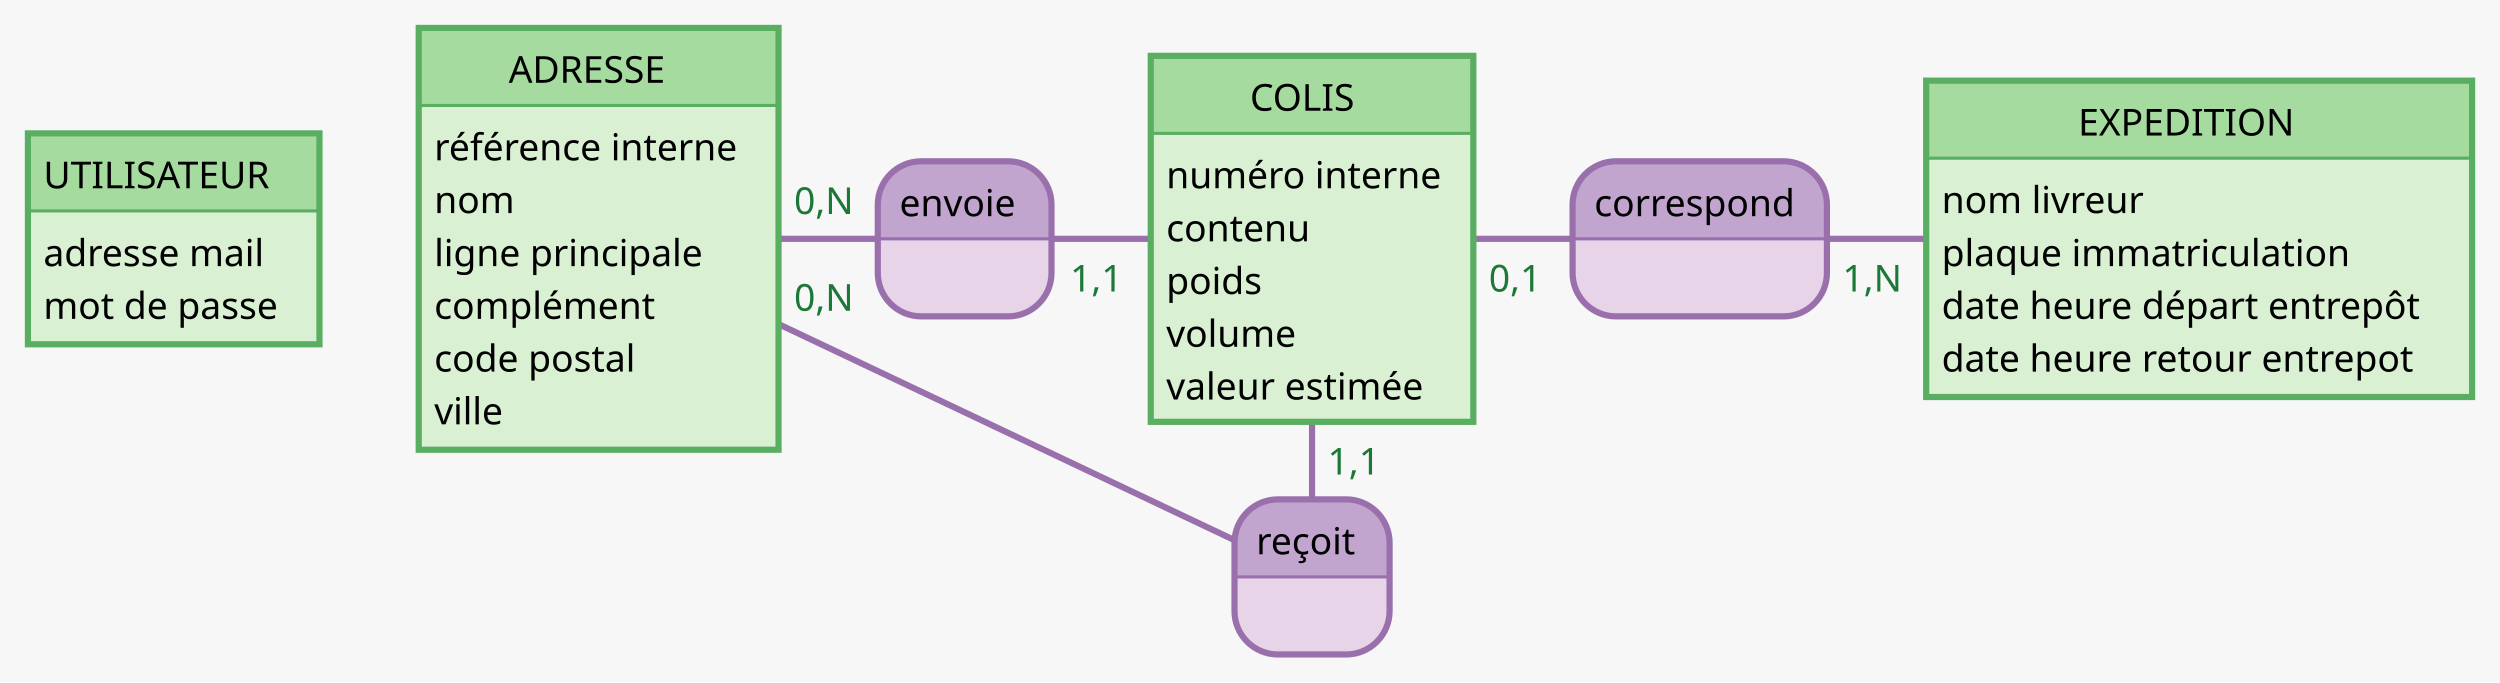
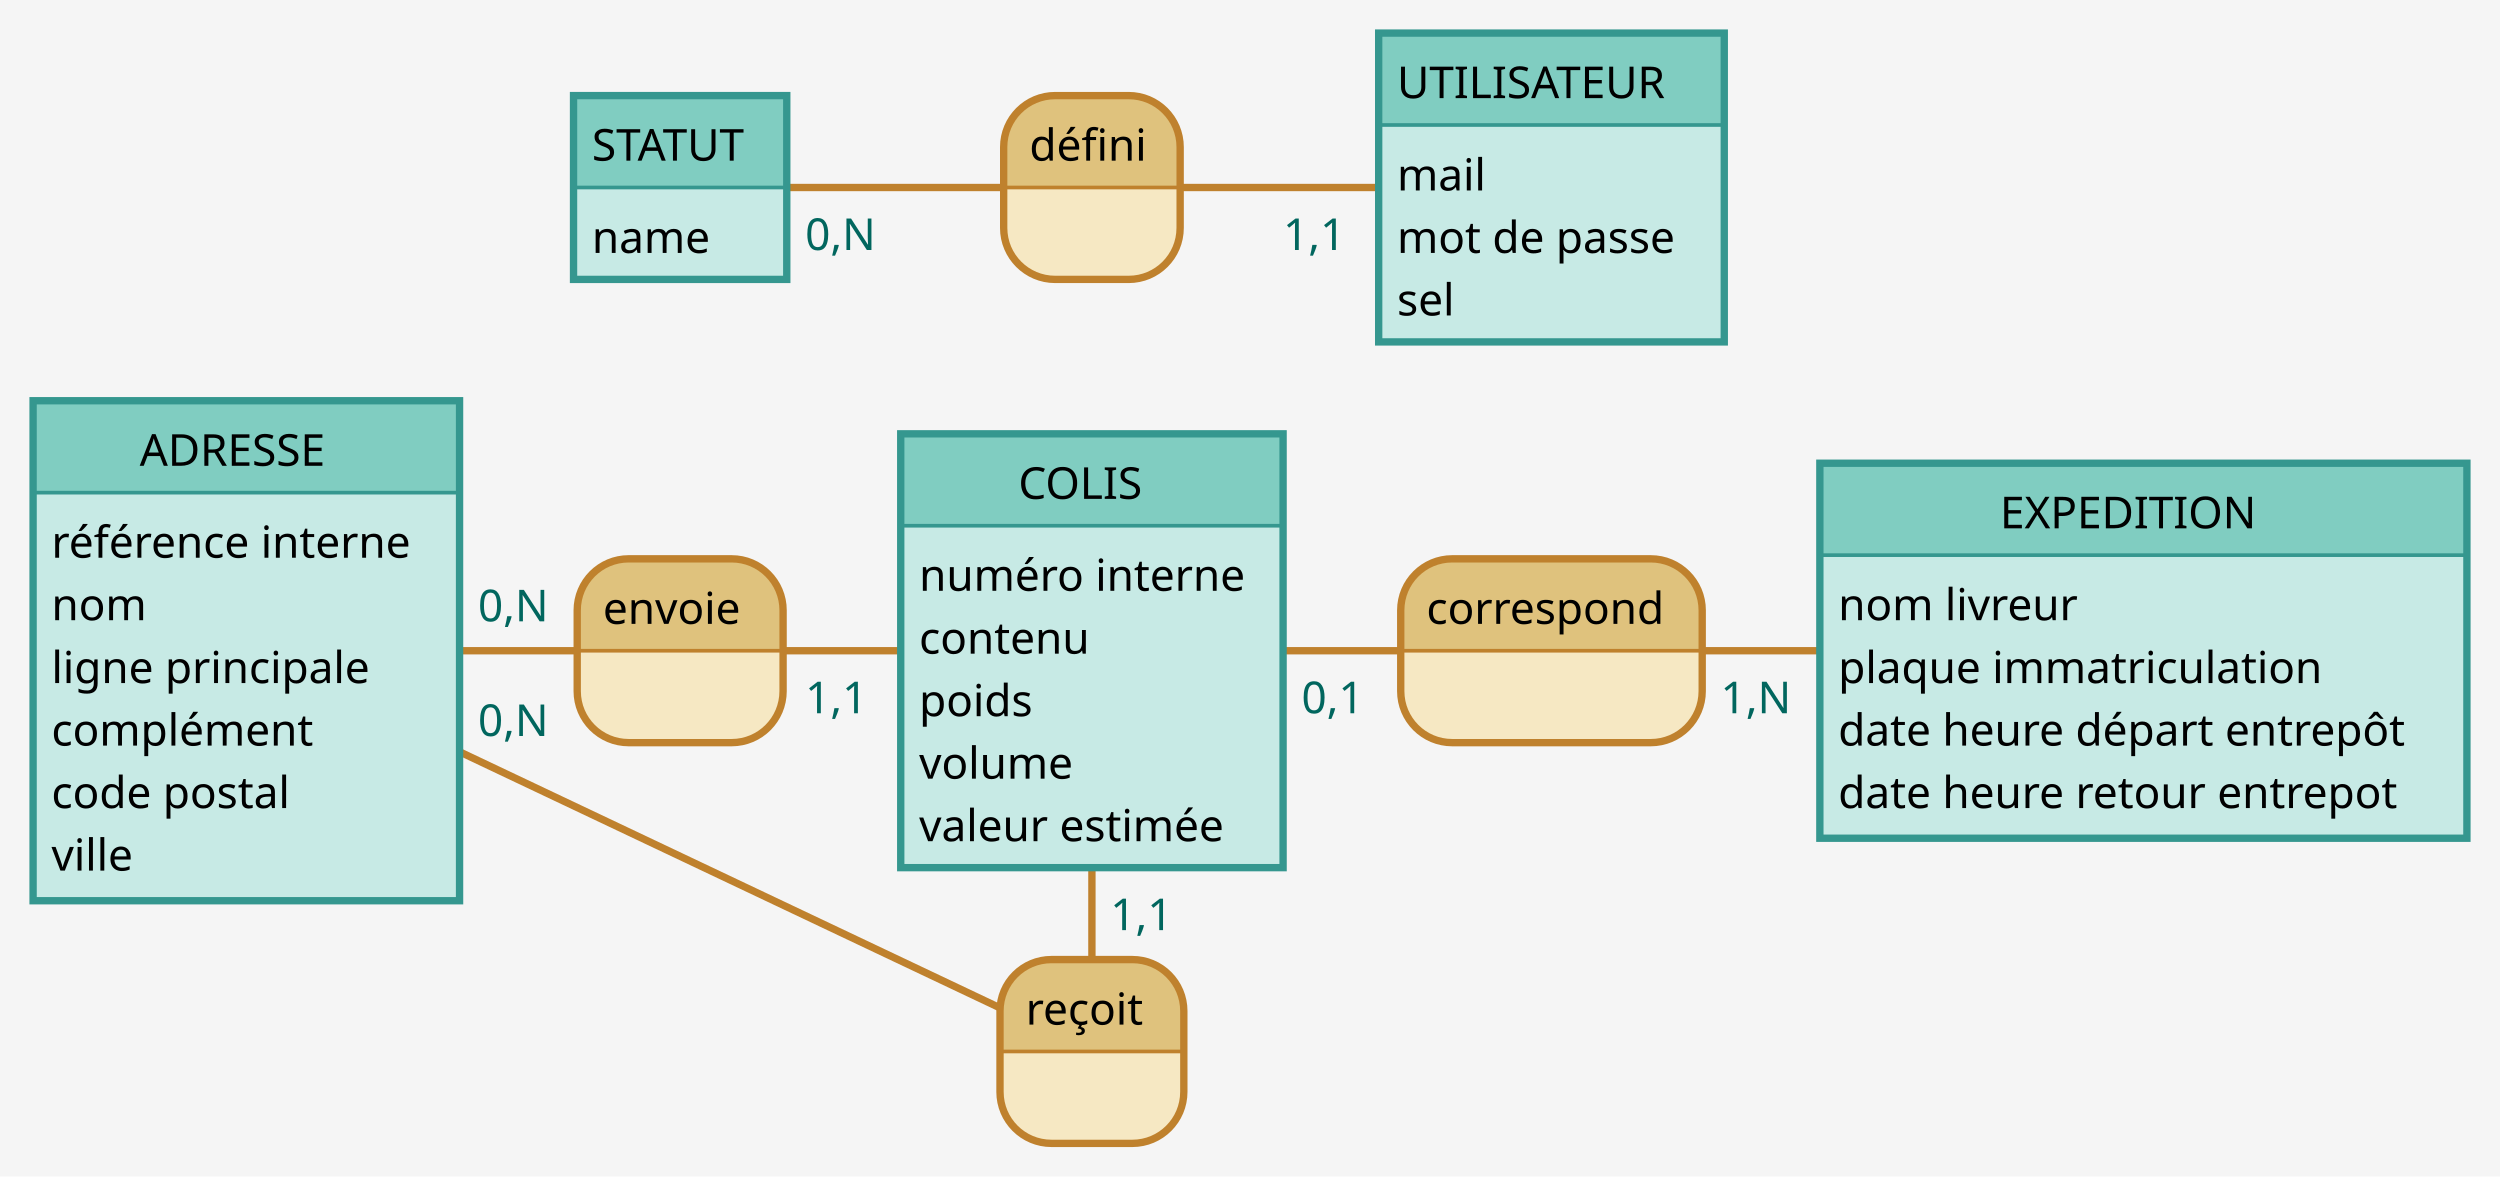
- <svg xmlns="http://www.w3.org/2000/svg" width="806" height="220" view_box="0 0 806 220">\n\n<rect id="frame" x="0" y="0" width="806" height="220" fill="#f7f7f7" stroke="none" stroke-width="0" />
-   <line x1="193" y1="77" x2="311" y2="77" stroke="#9970ab" stroke-width="2" />
-   <text x="256" y="69.0" fill="#1b7837" font-family="Verdana" font-size="12">0,N</text>
-   <line x1="423" y1="77" x2="311" y2="77" stroke="#9970ab" stroke-width="2" />
-   <text x="345" y="94.0" fill="#1b7837" font-family="Verdana" font-size="12">1,1</text>
+ <svg xmlns="http://www.w3.org/2000/svg" width="680" height="320" view_box="0 0 680 320">\n\n<rect id="frame" x="0" y="0" width="680" height="320" fill="#f5f5f5" stroke="none" stroke-width="0" />
+   <line x1="67" y1="177" x2="185" y2="177" stroke="#bf812d" stroke-width="2" />
+   <text x="130" y="169.0" fill="#01665e" font-family="Verdana" font-size="12">0,N</text>
+   <line x1="297" y1="177" x2="185" y2="177" stroke="#bf812d" stroke-width="2" />
+   <text x="219" y="194.0" fill="#01665e" font-family="Verdana" font-size="12">1,1</text>
  <g id="association-envoie">
-     <path d="M 325 52 a 14 14 90 0 1 14 14 V 77 h -56 V 66 a 14 14 90 0 1 14 -14" fill="#c2a5cf" stroke="#c2a5cf" stroke-width="0" />
-     <path d="M 339 77.0 v 11 a 14 14 90 0 1 -14 14 H 297 a 14 14 90 0 1 -14 -14 V 77.0 H 56" fill="#e7d4e8" stroke="#e7d4e8" stroke-width="0" />
-     <rect x="283" y="52" width="56" height="50" fill="none" rx="14" stroke="#9970ab" stroke-width="2" />
-     <line x1="283" y1="77" x2="339" y2="77" stroke="#9970ab" stroke-width="1" />
-     <text x="290" y="69.7" fill="#000000" font-family="Verdana" font-size="12">envoie</text>
+     <path d="M 199 152 a 14 14 90 0 1 14 14 V 177 h -56 V 166 a 14 14 90 0 1 14 -14" fill="#dfc27d" stroke="#dfc27d" stroke-width="0" />
+     <path d="M 213 177.0 v 11 a 14 14 90 0 1 -14 14 H 171 a 14 14 90 0 1 -14 -14 V 177.0 H 56" fill="#f6e8c3" stroke="#f6e8c3" stroke-width="0" />
+     <rect x="157" y="152" width="56" height="50" fill="none" rx="14" stroke="#bf812d" stroke-width="2" />
+     <line x1="157" y1="177" x2="213" y2="177" stroke="#bf812d" stroke-width="1" />
+     <text x="164" y="169.7" fill="#000000" font-family="Verdana" font-size="12">envoie</text>
  </g>
-   <line x1="193" y1="77" x2="423" y2="186" stroke="#9970ab" stroke-width="2" />
-   <text x="256" y="100.196" fill="#1b7837" font-family="Verdana" font-size="12">0,N</text>
-   <line x1="423" y1="77" x2="423" y2="186" stroke="#9970ab" stroke-width="2" />
-   <text x="428.0" y="153" fill="#1b7837" font-family="Verdana" font-size="12">1,1</text>
+   <line x1="67" y1="177" x2="297" y2="286" stroke="#bf812d" stroke-width="2" />
+   <text x="130" y="200.196" fill="#01665e" font-family="Verdana" font-size="12">0,N</text>
+   <line x1="297" y1="177" x2="297" y2="286" stroke="#bf812d" stroke-width="2" />
+   <text x="302.0" y="253" fill="#01665e" font-family="Verdana" font-size="12">1,1</text>
  <g id="association-reçoit">
-     <path d="M 434 161 a 14 14 90 0 1 14 14 V 186 h -50 V 175 a 14 14 90 0 1 14 -14" fill="#c2a5cf" stroke="#c2a5cf" stroke-width="0" />
-     <path d="M 448 186.0 v 11 a 14 14 90 0 1 -14 14 H 412 a 14 14 90 0 1 -14 -14 V 186.0 H 50" fill="#e7d4e8" stroke="#e7d4e8" stroke-width="0" />
-     <rect x="398" y="161" width="50" height="50" fill="none" rx="14" stroke="#9970ab" stroke-width="2" />
-     <line x1="398" y1="186" x2="448" y2="186" stroke="#9970ab" stroke-width="1" />
-     <text x="405" y="178.7" fill="#000000" font-family="Verdana" font-size="12">reçoit</text>
+     <path d="M 308 261 a 14 14 90 0 1 14 14 V 286 h -50 V 275 a 14 14 90 0 1 14 -14" fill="#dfc27d" stroke="#dfc27d" stroke-width="0" />
+     <path d="M 322 286.0 v 11 a 14 14 90 0 1 -14 14 H 286 a 14 14 90 0 1 -14 -14 V 286.0 H 50" fill="#f6e8c3" stroke="#f6e8c3" stroke-width="0" />
+     <rect x="272" y="261" width="50" height="50" fill="none" rx="14" stroke="#bf812d" stroke-width="2" />
+     <line x1="272" y1="286" x2="322" y2="286" stroke="#bf812d" stroke-width="1" />
+     <text x="279" y="278.7" fill="#000000" font-family="Verdana" font-size="12">reçoit</text>
  </g>
-   <line x1="423" y1="77" x2="548" y2="77" stroke="#9970ab" stroke-width="2" />
-   <text x="480" y="94.0" fill="#1b7837" font-family="Verdana" font-size="12">0,1</text>
-   <line x1="709" y1="77" x2="548" y2="77" stroke="#9970ab" stroke-width="2" />
-   <text x="594" y="94.0" fill="#1b7837" font-family="Verdana" font-size="12">1,N</text>
+   <line x1="297" y1="177" x2="422" y2="177" stroke="#bf812d" stroke-width="2" />
+   <text x="354" y="194.0" fill="#01665e" font-family="Verdana" font-size="12">0,1</text>
+   <line x1="583" y1="177" x2="422" y2="177" stroke="#bf812d" stroke-width="2" />
+   <text x="468" y="194.0" fill="#01665e" font-family="Verdana" font-size="12">1,N</text>
  <g id="association-correspond">
-     <path d="M 575 52 a 14 14 90 0 1 14 14 V 77 h -82 V 66 a 14 14 90 0 1 14 -14" fill="#c2a5cf" stroke="#c2a5cf" stroke-width="0" />
-     <path d="M 589 77.0 v 11 a 14 14 90 0 1 -14 14 H 521 a 14 14 90 0 1 -14 -14 V 77.0 H 82" fill="#e7d4e8" stroke="#e7d4e8" stroke-width="0" />
-     <rect x="507" y="52" width="82" height="50" fill="none" rx="14" stroke="#9970ab" stroke-width="2" />
-     <line x1="507" y1="77" x2="589" y2="77" stroke="#9970ab" stroke-width="1" />
-     <text x="514" y="69.7" fill="#000000" font-family="Verdana" font-size="12">correspond</text>
+     <path d="M 449 152 a 14 14 90 0 1 14 14 V 177 h -82 V 166 a 14 14 90 0 1 14 -14" fill="#dfc27d" stroke="#dfc27d" stroke-width="0" />
+     <path d="M 463 177.0 v 11 a 14 14 90 0 1 -14 14 H 395 a 14 14 90 0 1 -14 -14 V 177.0 H 82" fill="#f6e8c3" stroke="#f6e8c3" stroke-width="0" />
+     <rect x="381" y="152" width="82" height="50" fill="none" rx="14" stroke="#bf812d" stroke-width="2" />
+     <line x1="381" y1="177" x2="463" y2="177" stroke="#bf812d" stroke-width="1" />
+     <text x="388" y="169.7" fill="#000000" font-family="Verdana" font-size="12">correspond</text>
+   </g>
+   <line x1="185" y1="51" x2="297" y2="51" stroke="#bf812d" stroke-width="2" />
+   <text x="219" y="68.0" fill="#01665e" font-family="Verdana" font-size="12">0,N</text>
+   <line x1="422" y1="51" x2="297" y2="51" stroke="#bf812d" stroke-width="2" />
+   <text x="349" y="68.0" fill="#01665e" font-family="Verdana" font-size="12">1,1</text>
+   <g id="association-défini">
+     <path d="M 307 26 a 14 14 90 0 1 14 14 V 51 h -48 V 40 a 14 14 90 0 1 14 -14" fill="#dfc27d" stroke="#dfc27d" stroke-width="0" />
+     <path d="M 321 51.0 v 11 a 14 14 90 0 1 -14 14 H 287 a 14 14 90 0 1 -14 -14 V 51.0 H 48" fill="#f6e8c3" stroke="#f6e8c3" stroke-width="0" />
+     <rect x="273" y="26" width="48" height="50" fill="none" rx="14" stroke="#bf812d" stroke-width="2" />
+     <line x1="273" y1="51" x2="321" y2="51" stroke="#bf812d" stroke-width="1" />
+     <text x="280" y="43.7" fill="#000000" font-family="Verdana" font-size="12">défini</text>
  </g>
  <g id="entity-UTILISATEUR">
    <g id="frame-UTILISATEUR">
-       <rect x="9" y="43" width="94" height="25" fill="#a6dba0" stroke="#a6dba0" stroke-width="0" />
-       <rect x="9" y="68.0" width="94" height="43" fill="#d9f0d3" stroke="#d9f0d3" stroke-width="0" />
-       <rect x="9" y="43" width="94" height="68" fill="none" stroke="#5aae61" stroke-width="2" />
-       <line x1="9" y1="68" x2="103" y2="68" stroke="#5aae61" stroke-width="1" />
+       <rect x="375" y="9" width="94" height="25" fill="#80cdc1" stroke="#80cdc1" stroke-width="0" />
+       <rect x="375" y="34.0" width="94" height="59" fill="#c7eae5" stroke="#c7eae5" stroke-width="0" />
+       <rect x="375" y="9" width="94" height="84" fill="none" stroke="#35978f" stroke-width="2" />
+       <line x1="375" y1="34" x2="469" y2="34" stroke="#35978f" stroke-width="1" />
    </g>
-     <text x="14" y="60.7" fill="#000000" font-family="Verdana" font-size="12">UTILISATEUR</text>
-     <text x="14" y="85.8" fill="#000000" font-family="Verdana" font-size="12">adresse mail</text>
-     <text x="14" y="102.8" fill="#000000" font-family="Verdana" font-size="12">mot de passe</text>
+     <text x="380" y="26.7" fill="#000000" font-family="Verdana" font-size="12">UTILISATEUR</text>
+     <text x="380" y="51.8" fill="#000000" font-family="Verdana" font-size="12">mail</text>
+     <text x="380" y="68.8" fill="#000000" font-family="Verdana" font-size="12">mot de passe</text>
+     <text x="380" y="85.8" fill="#000000" font-family="Verdana" font-size="12">sel</text>
+   </g>
+   <g id="entity-COLIS">
+     <g id="frame-COLIS">
+       <rect x="245" y="118" width="104" height="25" fill="#80cdc1" stroke="#80cdc1" stroke-width="0" />
+       <rect x="245" y="143.0" width="104" height="93" fill="#c7eae5" stroke="#c7eae5" stroke-width="0" />
+       <rect x="245" y="118" width="104" height="118" fill="none" stroke="#35978f" stroke-width="2" />
+       <line x1="245" y1="143" x2="349" y2="143" stroke="#35978f" stroke-width="1" />
+     </g>
+     <text x="277" y="135.7" fill="#000000" font-family="Verdana" font-size="12">COLIS</text>
+     <text x="250" y="160.7" fill="#000000" font-family="Verdana" font-size="12">numéro interne</text>
+     <text x="250" y="177.8" fill="#000000" font-family="Verdana" font-size="12">contenu</text>
+     <text x="250" y="194.8" fill="#000000" font-family="Verdana" font-size="12">poids</text>
+     <text x="250" y="211.8" fill="#000000" font-family="Verdana" font-size="12">volume</text>
+     <text x="250" y="228.8" fill="#000000" font-family="Verdana" font-size="12">valeur estimée</text>
+   </g>
+   <g id="entity-ADRESSE">
+     <g id="frame-ADRESSE">
+       <rect x="9" y="109" width="116" height="25" fill="#80cdc1" stroke="#80cdc1" stroke-width="0" />
+       <rect x="9" y="134.0" width="116" height="111" fill="#c7eae5" stroke="#c7eae5" stroke-width="0" />
+       <rect x="9" y="109" width="116" height="136" fill="none" stroke="#35978f" stroke-width="2" />
+       <line x1="9" y1="134" x2="125" y2="134" stroke="#35978f" stroke-width="1" />
+     </g>
+     <text x="38" y="126.7" fill="#000000" font-family="Verdana" font-size="12">ADRESSE</text>
+     <text x="14" y="151.7" fill="#000000" font-family="Verdana" font-size="12">référence interne</text>
+     <text x="14" y="168.7" fill="#000000" font-family="Verdana" font-size="12">nom</text>
+     <text x="14" y="185.8" fill="#000000" font-family="Verdana" font-size="12">ligne principale</text>
+     <text x="14" y="202.8" fill="#000000" font-family="Verdana" font-size="12">complément</text>
+     <text x="14" y="219.8" fill="#000000" font-family="Verdana" font-size="12">code postal</text>
+     <text x="14" y="236.8" fill="#000000" font-family="Verdana" font-size="12">ville</text>
  </g>
  <g id="entity-EXPEDITION">
    <g id="frame-EXPEDITION">
-       <rect x="621" y="26" width="176" height="25" fill="#a6dba0" stroke="#a6dba0" stroke-width="0" />
-       <rect x="621" y="51.0" width="176" height="77" fill="#d9f0d3" stroke="#d9f0d3" stroke-width="0" />
-       <rect x="621" y="26" width="176" height="102" fill="none" stroke="#5aae61" stroke-width="2" />
-       <line x1="621" y1="51" x2="797" y2="51" stroke="#5aae61" stroke-width="1" />
+       <rect x="495" y="126" width="176" height="25" fill="#80cdc1" stroke="#80cdc1" stroke-width="0" />
+       <rect x="495" y="151.0" width="176" height="77" fill="#c7eae5" stroke="#c7eae5" stroke-width="0" />
+       <rect x="495" y="126" width="176" height="102" fill="none" stroke="#35978f" stroke-width="2" />
+       <line x1="495" y1="151" x2="671" y2="151" stroke="#35978f" stroke-width="1" />
    </g>
-     <text x="670" y="43.7" fill="#000000" font-family="Verdana" font-size="12">EXPEDITION</text>
-     <text x="626" y="68.7" fill="#000000" font-family="Verdana" font-size="12">nom livreur</text>
-     <text x="626" y="85.8" fill="#000000" font-family="Verdana" font-size="12">plaque immatriculation</text>
-     <text x="626" y="102.8" fill="#000000" font-family="Verdana" font-size="12">date heure départ entrepôt</text>
-     <text x="626" y="119.8" fill="#000000" font-family="Verdana" font-size="12">date heure retour entrepot</text>
+     <text x="544" y="143.7" fill="#000000" font-family="Verdana" font-size="12">EXPEDITION</text>
+     <text x="500" y="168.7" fill="#000000" font-family="Verdana" font-size="12">nom livreur</text>
+     <text x="500" y="185.8" fill="#000000" font-family="Verdana" font-size="12">plaque immatriculation</text>
+     <text x="500" y="202.8" fill="#000000" font-family="Verdana" font-size="12">date heure départ entrepôt</text>
+     <text x="500" y="219.8" fill="#000000" font-family="Verdana" font-size="12">date heure retour entrepot</text>
  </g>
-   <g id="entity-ADRESSE">
-     <g id="frame-ADRESSE">
-       <rect x="135" y="9" width="116" height="25" fill="#a6dba0" stroke="#a6dba0" stroke-width="0" />
-       <rect x="135" y="34.0" width="116" height="111" fill="#d9f0d3" stroke="#d9f0d3" stroke-width="0" />
-       <rect x="135" y="9" width="116" height="136" fill="none" stroke="#5aae61" stroke-width="2" />
-       <line x1="135" y1="34" x2="251" y2="34" stroke="#5aae61" stroke-width="1" />
+   <g id="entity-STATUT">
+     <g id="frame-STATUT">
+       <rect x="156" y="26" width="58" height="25" fill="#80cdc1" stroke="#80cdc1" stroke-width="0" />
+       <rect x="156" y="51.0" width="58" height="25" fill="#c7eae5" stroke="#c7eae5" stroke-width="0" />
+       <rect x="156" y="26" width="58" height="50" fill="none" stroke="#35978f" stroke-width="2" />
+       <line x1="156" y1="51" x2="214" y2="51" stroke="#35978f" stroke-width="1" />
    </g>
-     <text x="164" y="26.7" fill="#000000" font-family="Verdana" font-size="12">ADRESSE</text>
-     <text x="140" y="51.7" fill="#000000" font-family="Verdana" font-size="12">référence interne</text>
-     <text x="140" y="68.7" fill="#000000" font-family="Verdana" font-size="12">nom</text>
-     <text x="140" y="85.8" fill="#000000" font-family="Verdana" font-size="12">ligne principale</text>
-     <text x="140" y="102.8" fill="#000000" font-family="Verdana" font-size="12">complément</text>
-     <text x="140" y="119.8" fill="#000000" font-family="Verdana" font-size="12">code postal</text>
-     <text x="140" y="136.8" fill="#000000" font-family="Verdana" font-size="12">ville</text>
-   </g>
-   <g id="entity-COLIS">
-     <g id="frame-COLIS">
-       <rect x="371" y="18" width="104" height="25" fill="#a6dba0" stroke="#a6dba0" stroke-width="0" />
-       <rect x="371" y="43.0" width="104" height="93" fill="#d9f0d3" stroke="#d9f0d3" stroke-width="0" />
-       <rect x="371" y="18" width="104" height="118" fill="none" stroke="#5aae61" stroke-width="2" />
-       <line x1="371" y1="43" x2="475" y2="43" stroke="#5aae61" stroke-width="1" />
-     </g>
-     <text x="403" y="35.7" fill="#000000" font-family="Verdana" font-size="12">COLIS</text>
-     <text x="376" y="60.7" fill="#000000" font-family="Verdana" font-size="12">numéro interne</text>
-     <text x="376" y="77.8" fill="#000000" font-family="Verdana" font-size="12">contenu</text>
-     <text x="376" y="94.8" fill="#000000" font-family="Verdana" font-size="12">poids</text>
-     <text x="376" y="111.8" fill="#000000" font-family="Verdana" font-size="12">volume</text>
-     <text x="376" y="128.8" fill="#000000" font-family="Verdana" font-size="12">valeur estimée</text>
+     <text x="161" y="43.7" fill="#000000" font-family="Verdana" font-size="12">STATUT</text>
+     <text x="161" y="68.8" fill="#000000" font-family="Verdana" font-size="12">name</text>
  </g>
</svg>
